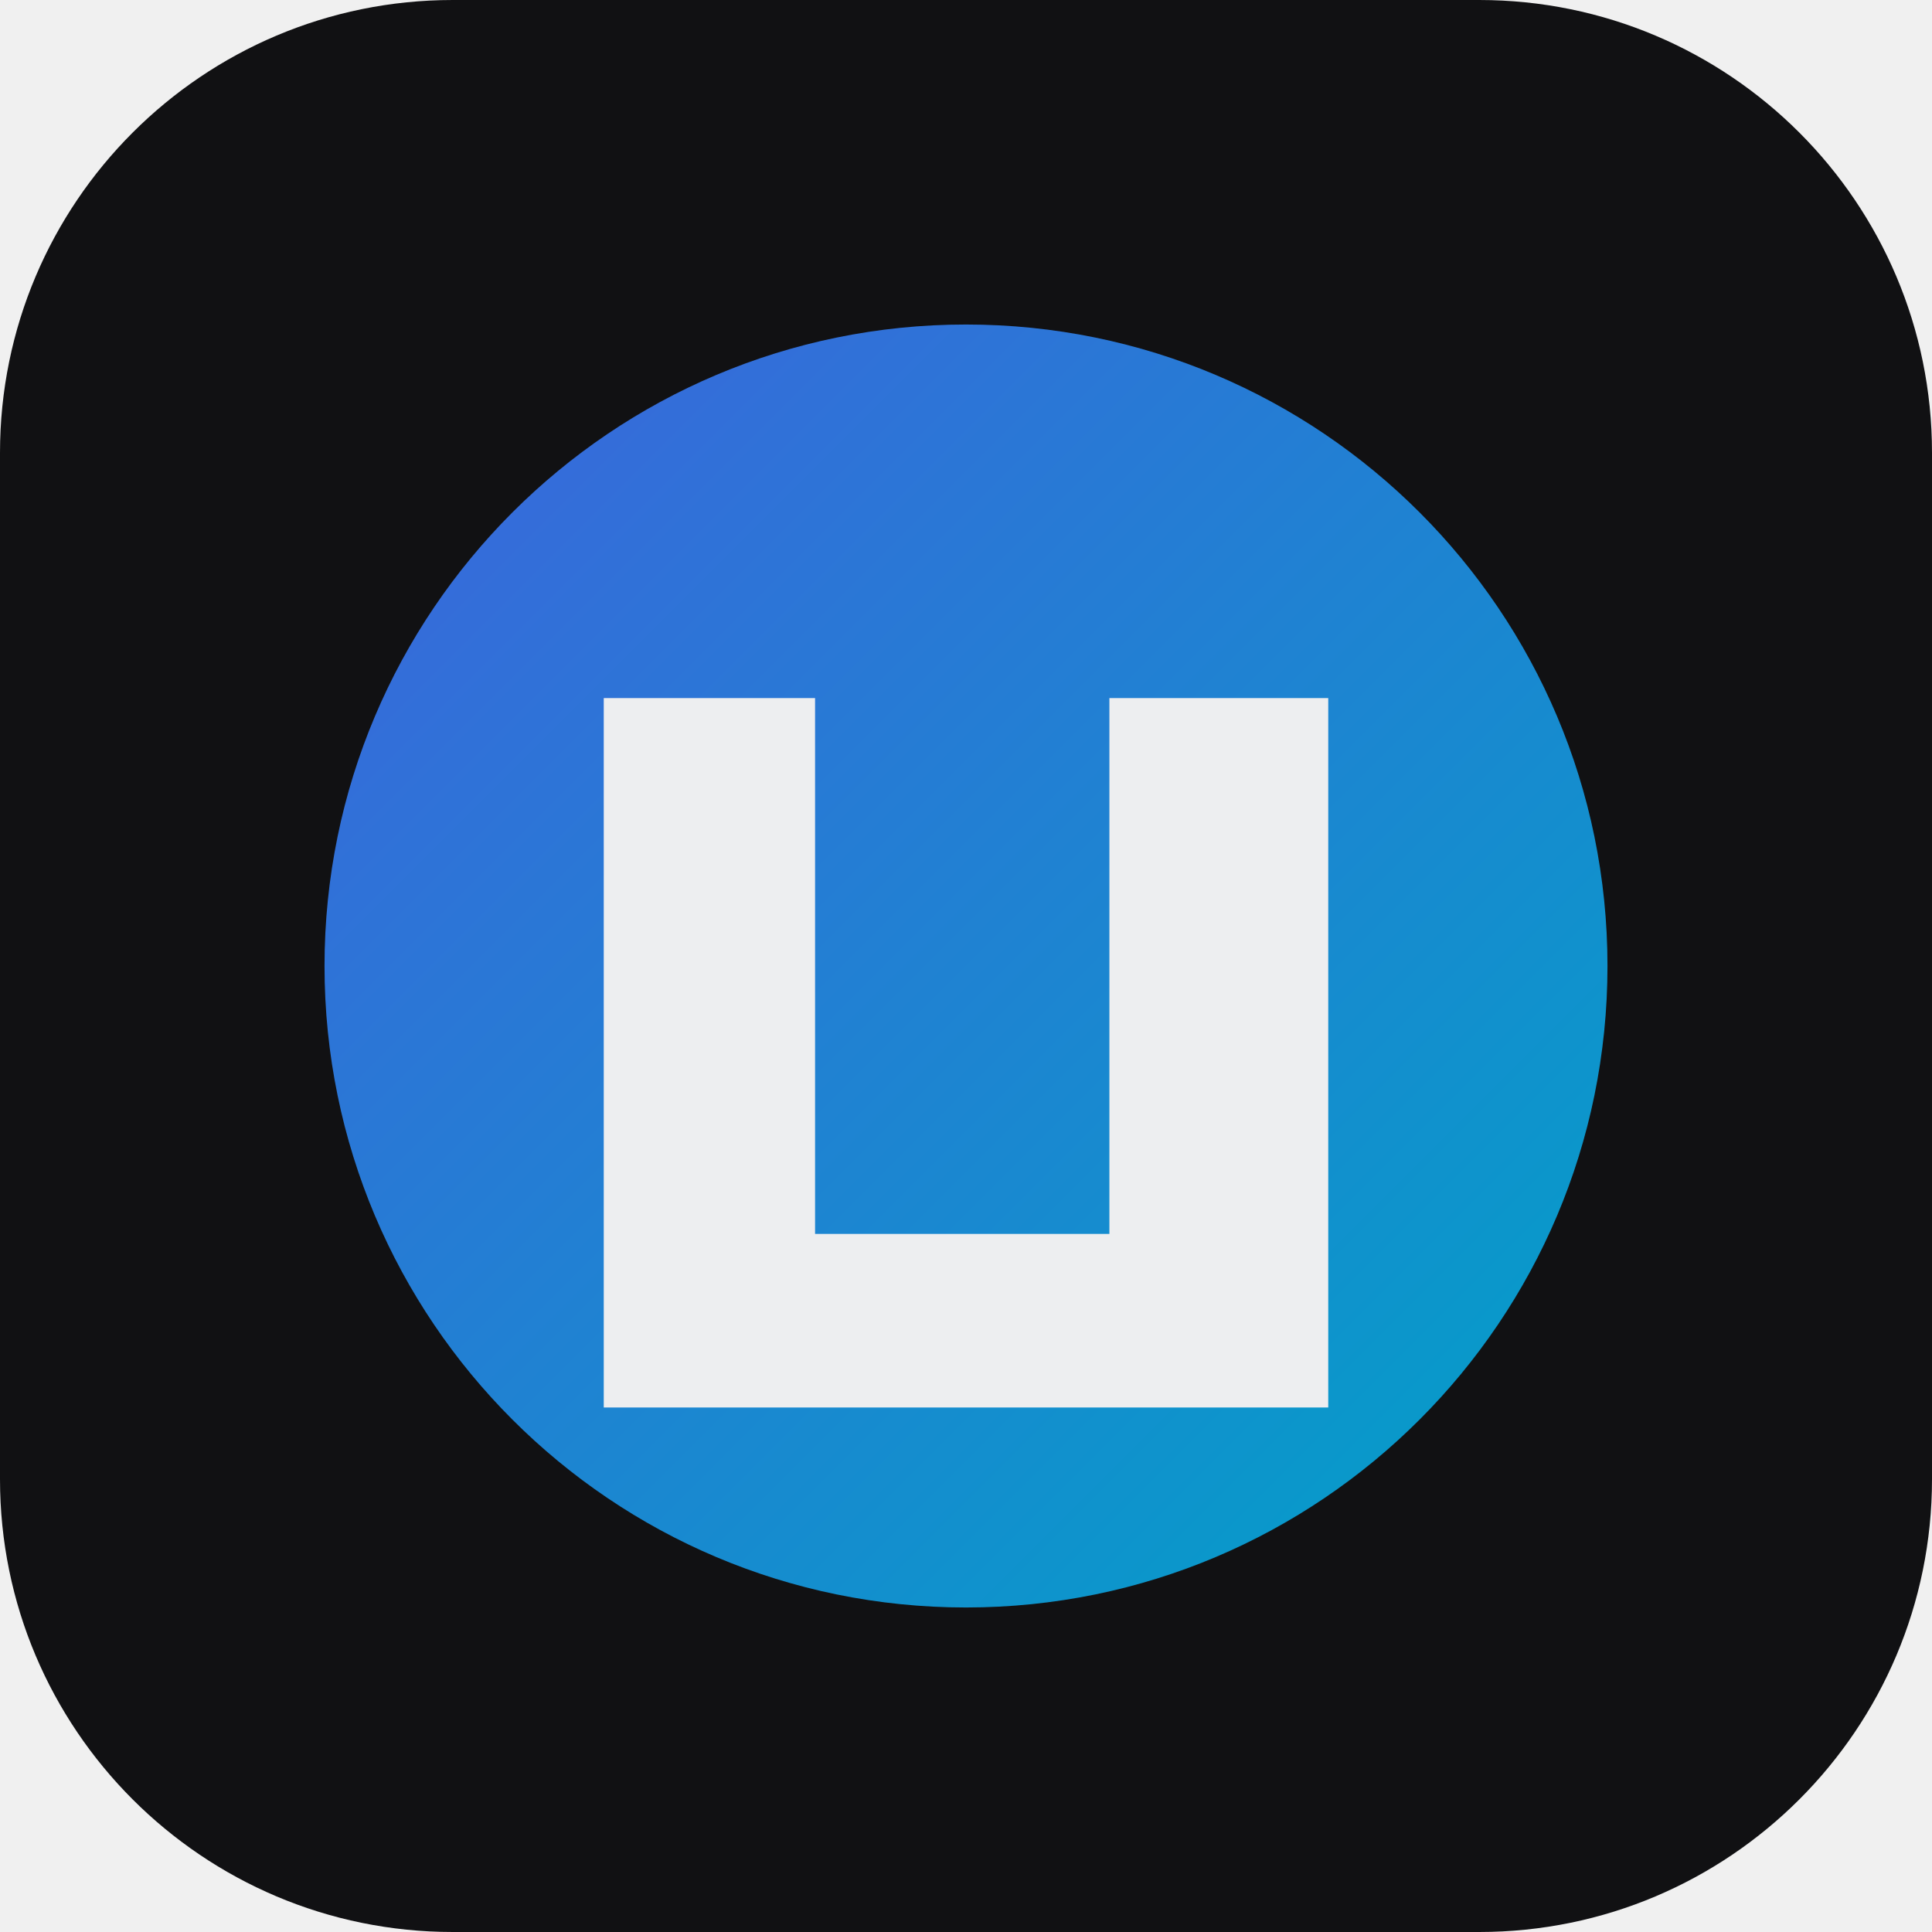
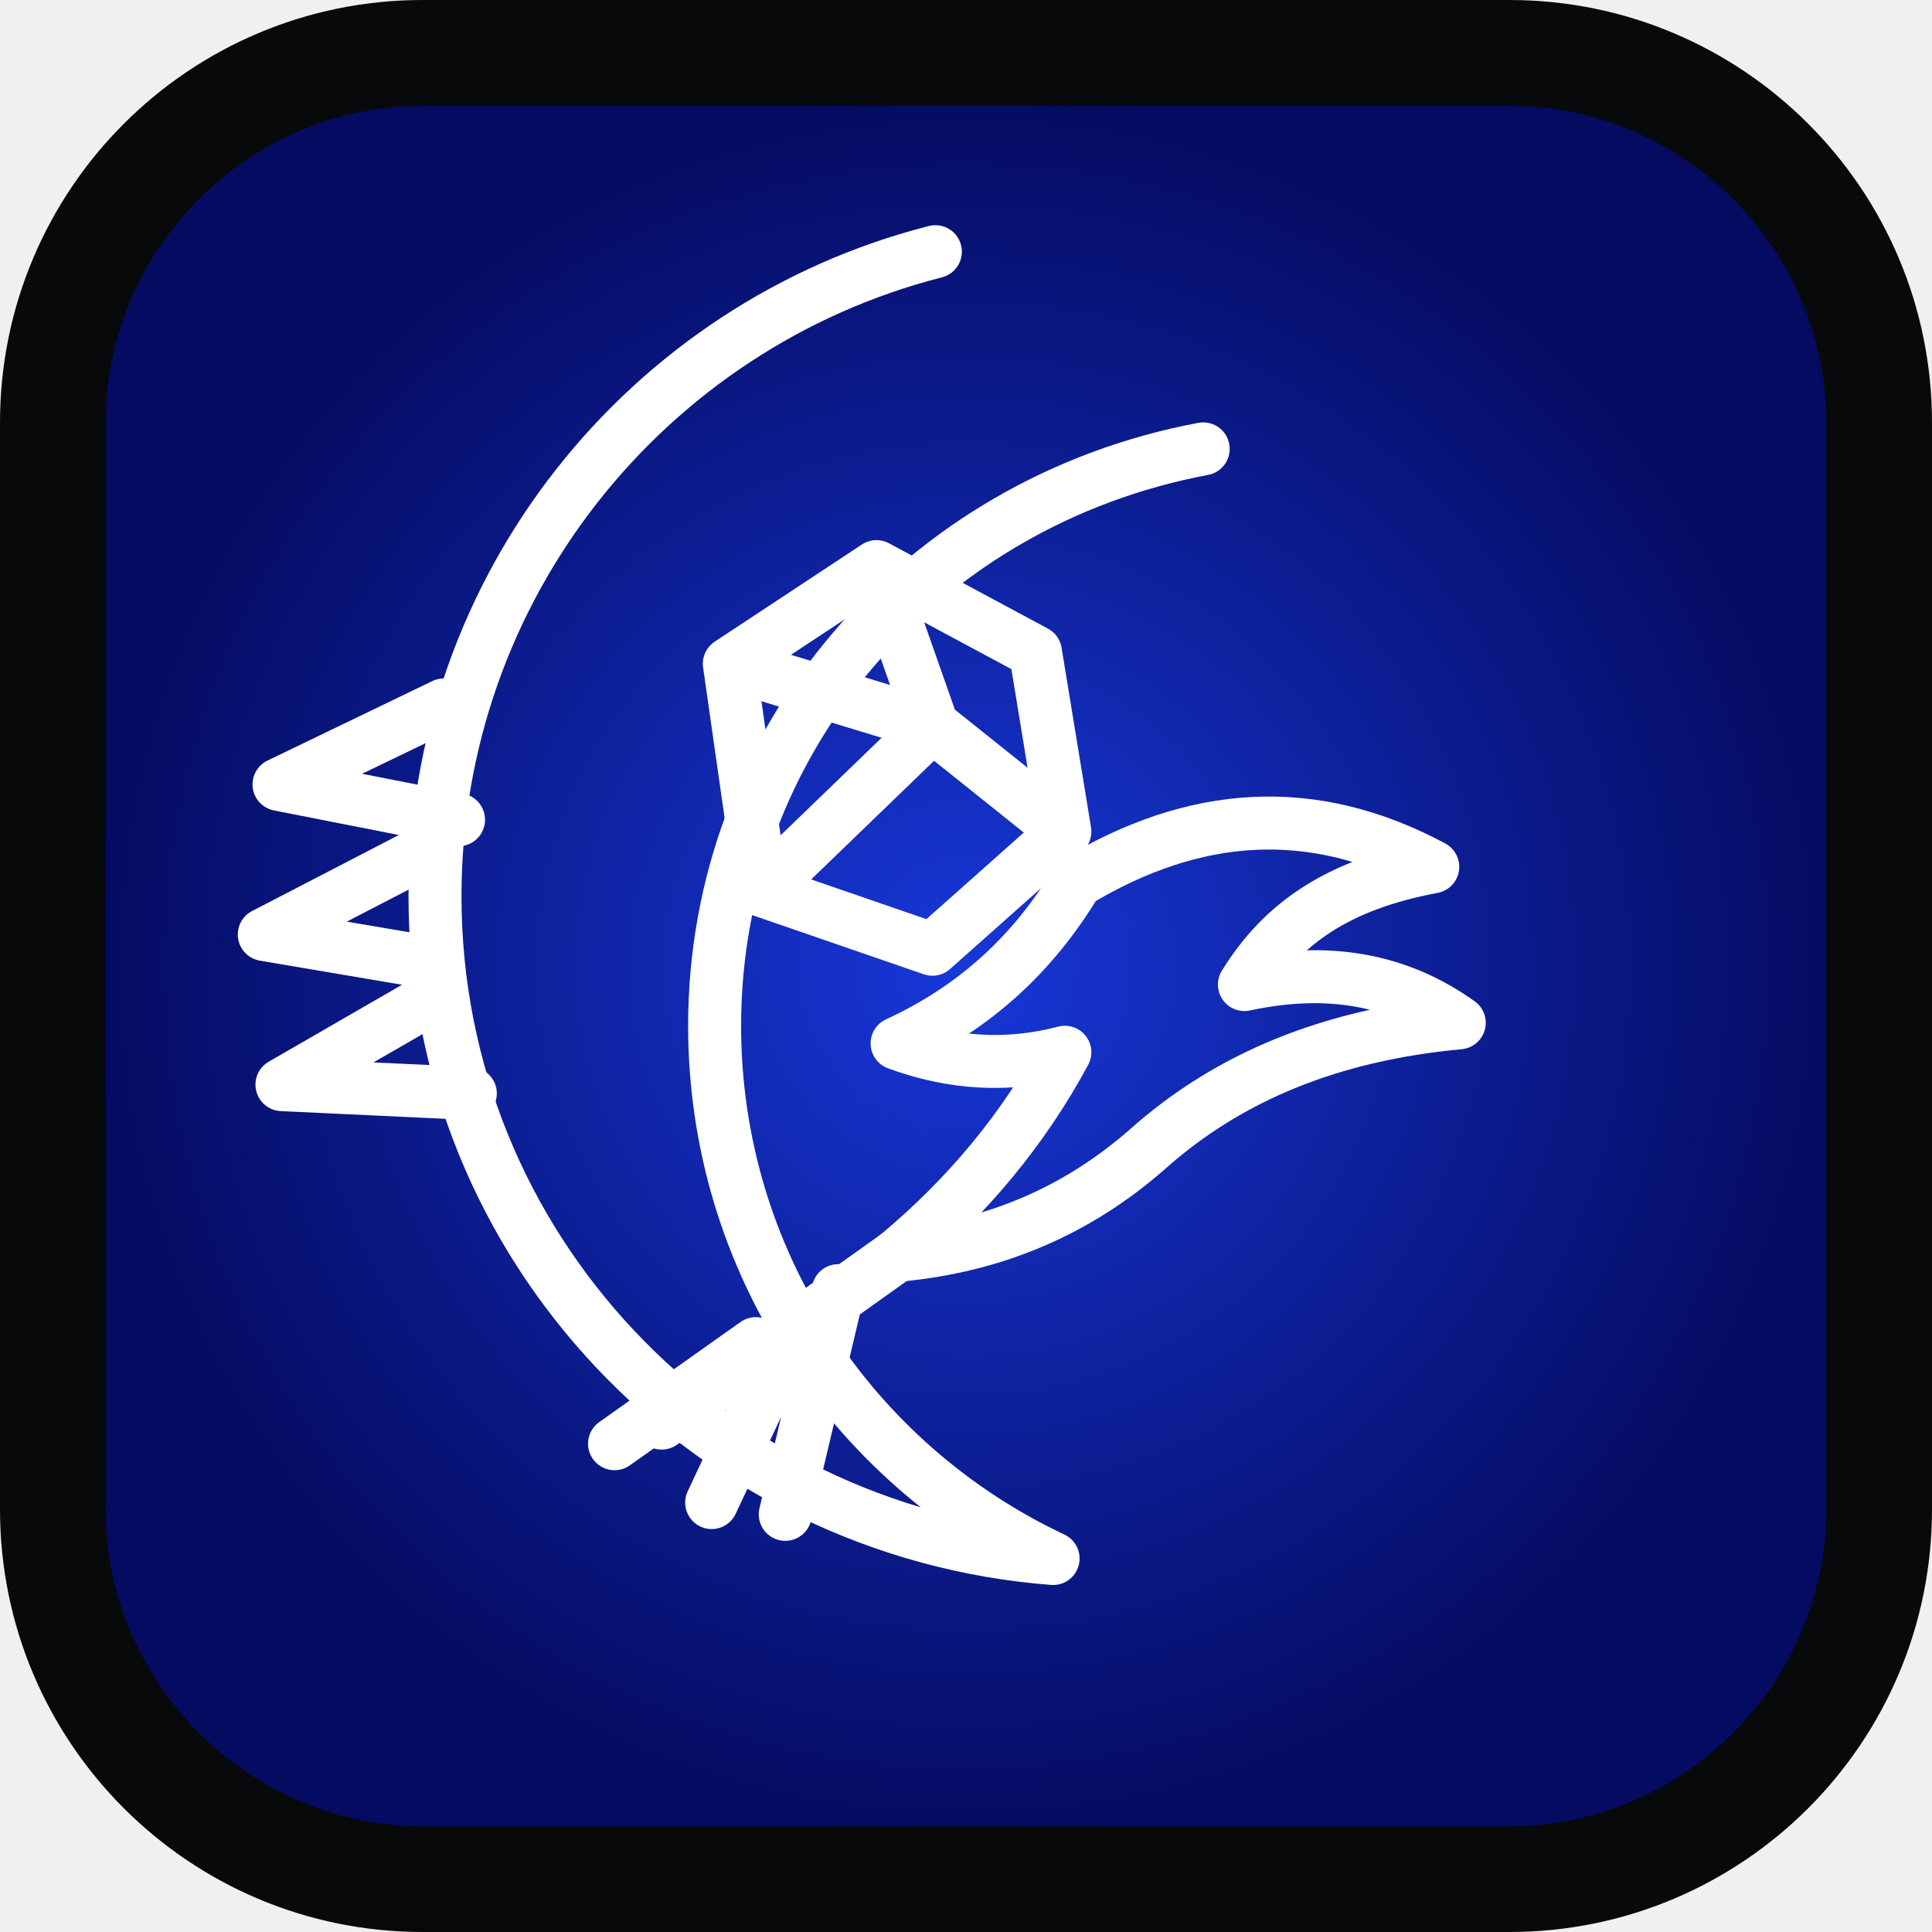
<svg xmlns="http://www.w3.org/2000/svg" viewBox="0 0 512 512">
  <defs>
-     <linearGradient id="g" x1="0" y1="0" x2="1" y2="1">
-       <stop stop-color="#3E63DD" />
-       <stop offset="1" stop-color="#00A2C7" />
-     </linearGradient>
+     <radialGradient id="b">
+       <stop stop-color="#1737d8" />
+       <stop offset="1" stop-color="#050b61" />
+     </radialGradient>
  </defs>
-   <rect width="512" height="512" rx="120" fill="#111113" />
-   <circle cx="256" cy="256" r="170" fill="url(#g)" />
-   <path d="M160 185h56v142h113v46H160V185Zm134 0h58v188h-58V185Z" fill="#EDEEF0" />
+   <rect width="512" height="512" rx="112" fill="#08090b" />
+   <path d="M112 28h288c46 0 84 38 84 84v288c0 46-38 84-84 84H112c-46 0-84-38-84-84V112c0-46 38-84 84-84z" fill="url(#b)" />
+   <g transform="translate(56 55) scale(.78)">
+     <g fill="none" stroke="#fff" stroke-width="18" stroke-linecap="round" stroke-linejoin="round">
+       <path d="M337 82c-96 18-166 99-166 196 0 80 47 149 115 181-117-9-210-106-210-225 0-105 72-194 170-219" />
+       <path d="M79 169 23 196l61 12M74 218 18 247l59 10M76 268 24 298l64 3" />
+       <path d="M176 155 226 122l54 29 10 61-45 40-58-20zM226 122l19 54 45 36M176 155l69 21-58 56" />
+       <path d="M294 229c40-24 80-27 121-5-32 6-51 19-64 40 28-6 52-2 73 13-43 4-78 18-106 43-24 21-52 33-85 36 24-20 43-43 57-69-19 5-38 4-57-3 26-12 46-30 61-55z" />
+       <path d="m233 356-80 57M200 376l-30 64M185 386l-48 34M213 368l-18 76" />
+     </g>
+   </g>
</svg>
